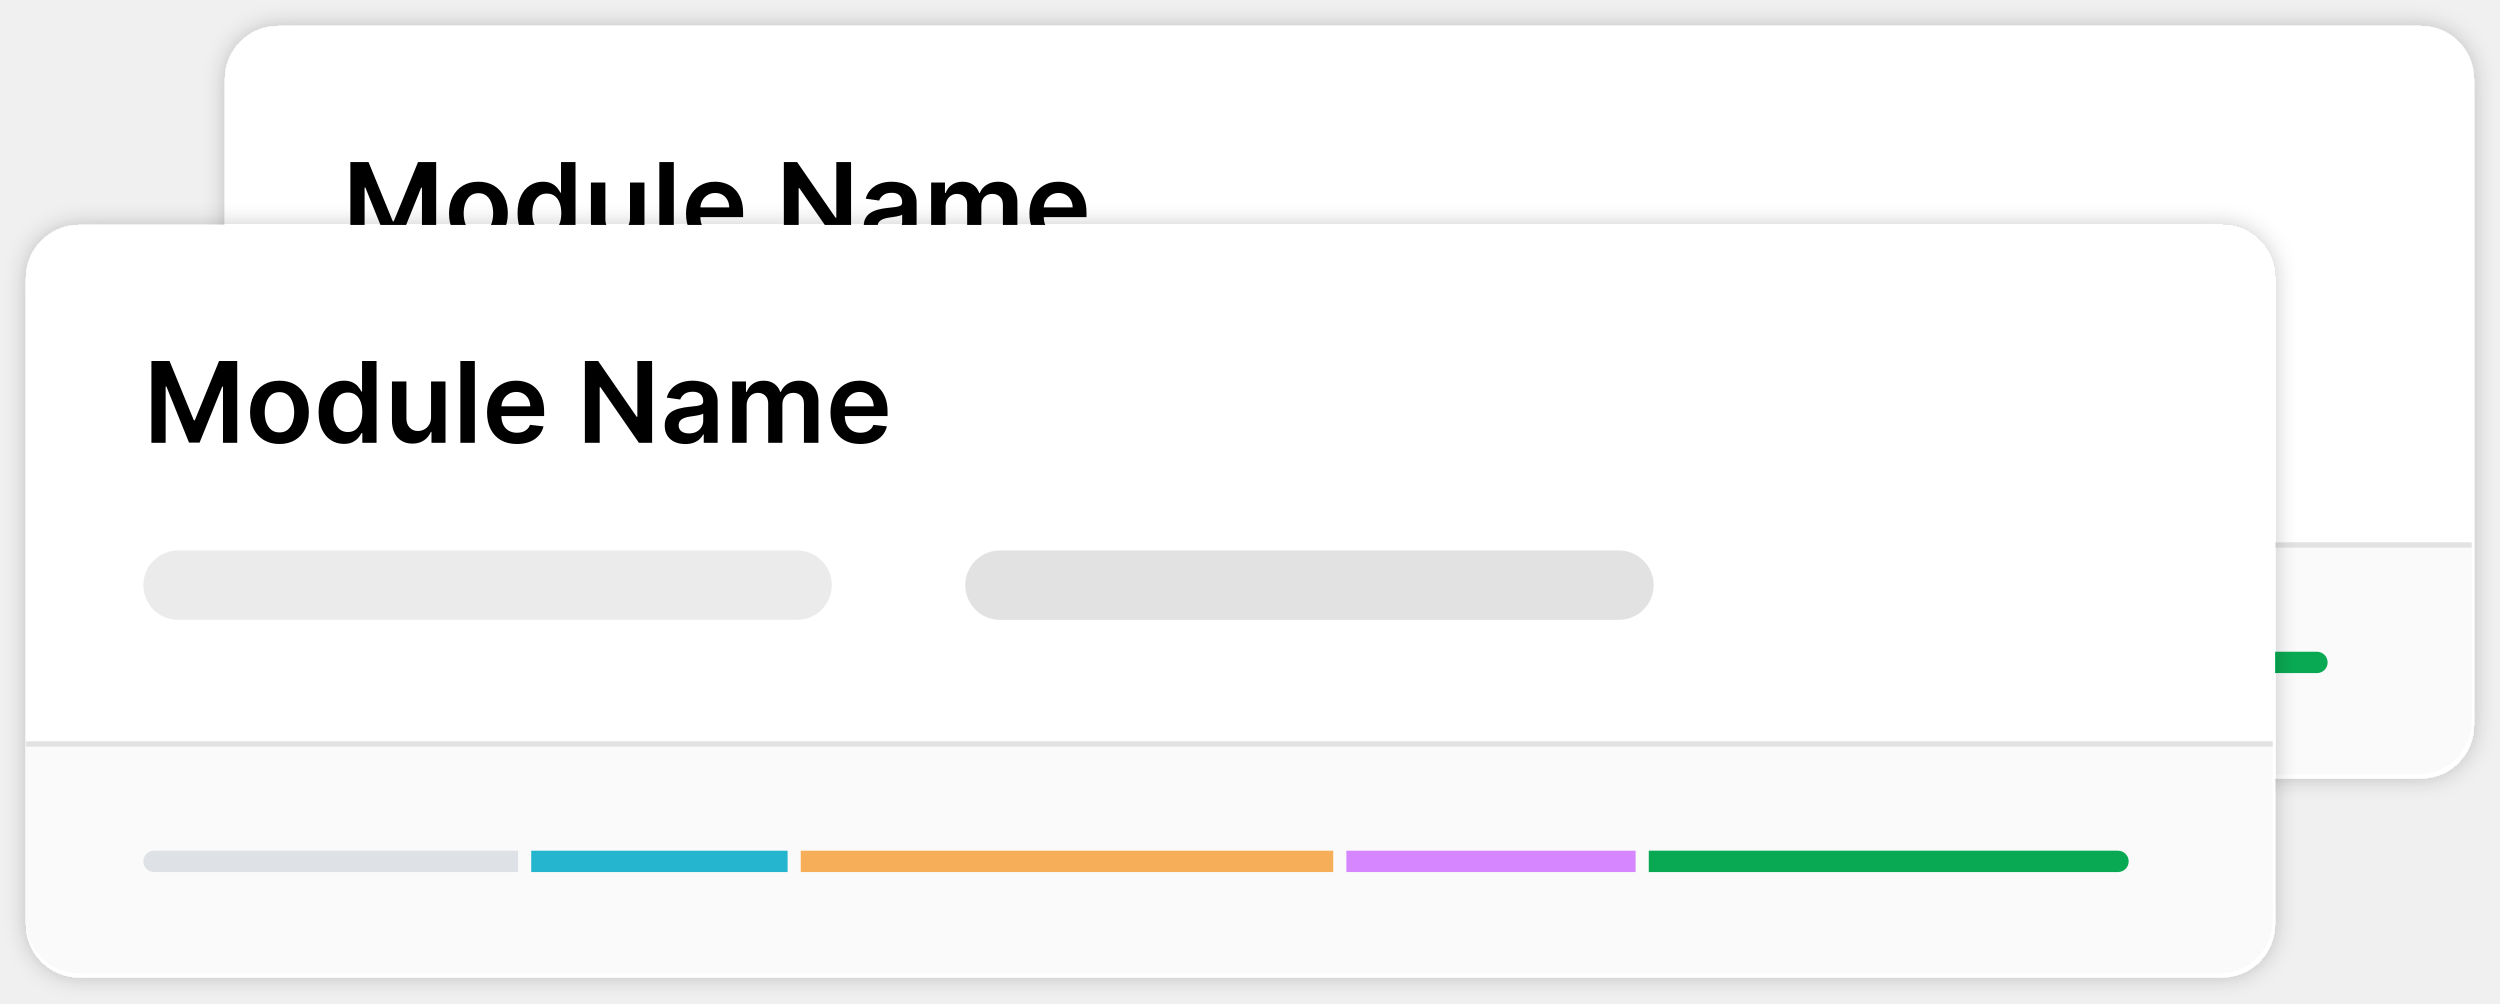
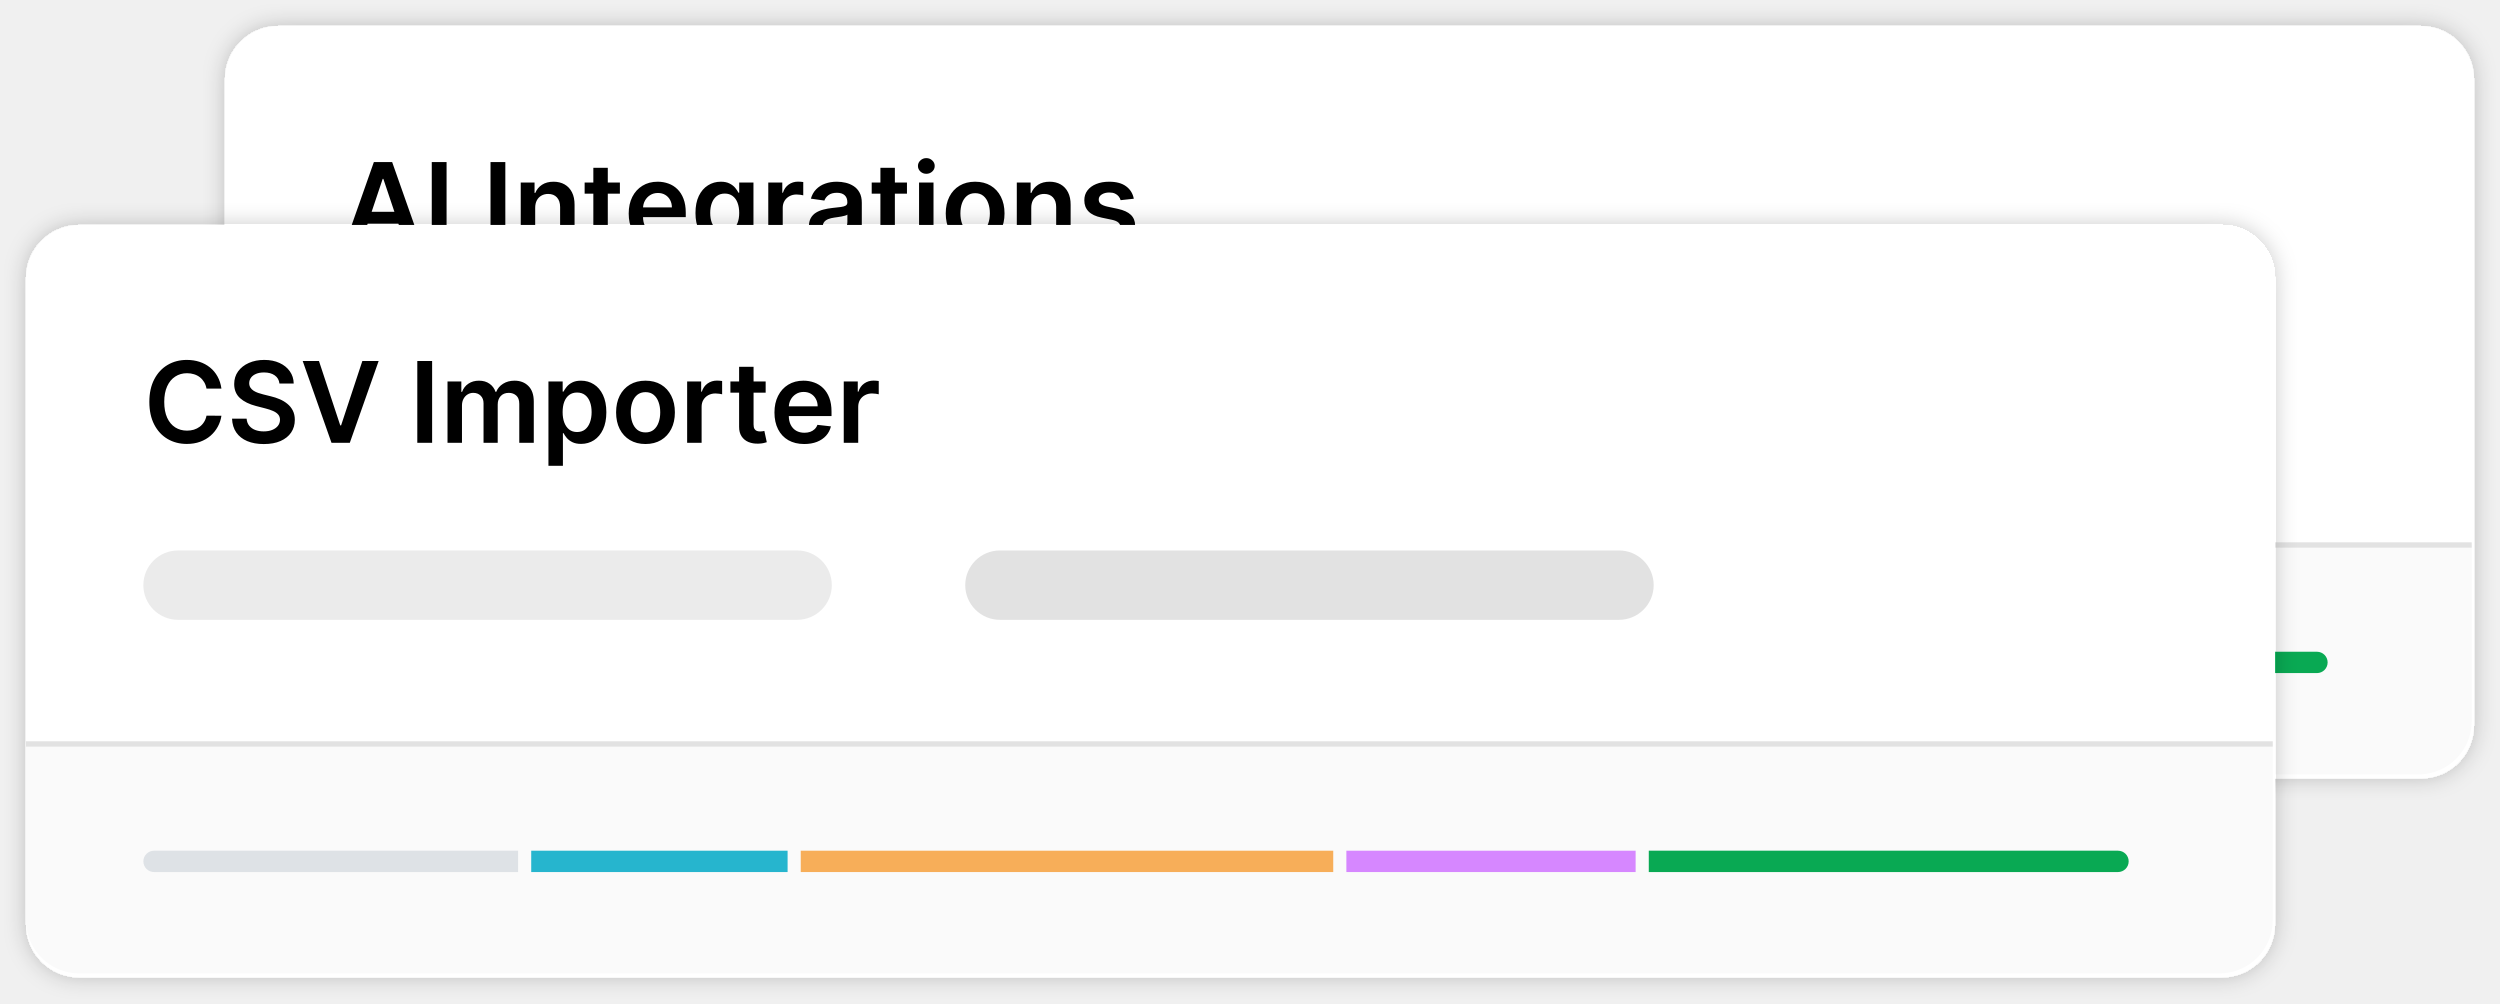
<svg xmlns="http://www.w3.org/2000/svg" width="289" height="116" viewBox="0 0 289 116" fill="none">
  <g filter="url(#filter0_d_1424_38225)">
    <rect x="26" y="3" width="260" height="87" rx="6.169" fill="white" />
  </g>
  <path d="M26 63H285.731V83.359C285.731 86.766 282.968 89.528 279.561 89.528H32.169C28.762 89.528 26 86.766 26 83.359V63Z" fill="#FAFAFA" />
  <path d="M26 63H285.731" stroke="#E2E2E2" stroke-width="0.617" />
-   <path d="M40.504 18.735H42.6L45.407 25.586H45.518L48.325 18.735H50.421V28.189H48.777V21.694H48.689L46.077 28.162H44.849L42.236 21.68H42.148V28.189H40.504V18.735ZM55.305 28.328C54.612 28.328 54.012 28.176 53.504 27.871C52.997 27.566 52.603 27.14 52.323 26.592C52.046 26.044 51.907 25.404 51.907 24.672C51.907 23.939 52.046 23.297 52.323 22.747C52.603 22.196 52.997 21.768 53.504 21.463C54.012 21.159 54.612 21.006 55.305 21.006C55.997 21.006 56.597 21.159 57.105 21.463C57.613 21.768 58.005 22.196 58.282 22.747C58.562 23.297 58.703 23.939 58.703 24.672C58.703 25.404 58.562 26.044 58.282 26.592C58.005 27.14 57.613 27.566 57.105 27.871C56.597 28.176 55.997 28.328 55.305 28.328ZM55.314 26.989C55.69 26.989 56.004 26.886 56.256 26.68C56.508 26.471 56.696 26.191 56.819 25.84C56.945 25.489 57.008 25.098 57.008 24.667C57.008 24.233 56.945 23.841 56.819 23.49C56.696 23.136 56.508 22.854 56.256 22.645C56.004 22.436 55.69 22.331 55.314 22.331C54.929 22.331 54.609 22.436 54.354 22.645C54.102 22.854 53.912 23.136 53.786 23.49C53.663 23.841 53.601 24.233 53.601 24.667C53.601 25.098 53.663 25.489 53.786 25.84C53.912 26.191 54.102 26.471 54.354 26.68C54.609 26.886 54.929 26.989 55.314 26.989ZM62.752 28.314C62.195 28.314 61.697 28.171 61.257 27.885C60.816 27.599 60.469 27.183 60.213 26.638C59.958 26.094 59.83 25.432 59.83 24.653C59.83 23.865 59.959 23.201 60.218 22.659C60.48 22.114 60.832 21.703 61.275 21.426C61.718 21.146 62.212 21.006 62.757 21.006C63.172 21.006 63.514 21.077 63.782 21.219C64.05 21.357 64.262 21.525 64.419 21.722C64.576 21.916 64.698 22.099 64.784 22.271H64.853V18.735H66.529V28.189H64.885V27.072H64.784C64.698 27.245 64.573 27.428 64.41 27.622C64.247 27.812 64.031 27.976 63.763 28.111C63.496 28.246 63.159 28.314 62.752 28.314ZM63.219 26.943C63.573 26.943 63.874 26.848 64.124 26.657C64.373 26.463 64.562 26.194 64.691 25.849C64.821 25.504 64.885 25.103 64.885 24.644C64.885 24.185 64.821 23.787 64.691 23.448C64.565 23.11 64.377 22.847 64.128 22.659C63.882 22.471 63.579 22.377 63.219 22.377C62.846 22.377 62.535 22.474 62.286 22.668C62.037 22.862 61.849 23.13 61.723 23.471C61.597 23.813 61.534 24.204 61.534 24.644C61.534 25.087 61.597 25.483 61.723 25.83C61.852 26.175 62.041 26.448 62.291 26.648C62.543 26.845 62.852 26.943 63.219 26.943ZM72.829 25.207V21.099H74.5V28.189H72.88V26.929H72.806C72.646 27.326 72.383 27.651 72.016 27.903C71.653 28.156 71.206 28.282 70.673 28.282C70.208 28.282 69.797 28.179 69.441 27.973C69.087 27.763 68.81 27.46 68.609 27.063C68.409 26.663 68.309 26.18 68.309 25.613V21.099H69.981V25.355C69.981 25.804 70.104 26.161 70.35 26.426C70.596 26.691 70.919 26.823 71.319 26.823C71.566 26.823 71.804 26.763 72.035 26.643C72.266 26.523 72.455 26.344 72.603 26.107C72.754 25.867 72.829 25.567 72.829 25.207ZM77.89 18.735V28.189H76.219V18.735H77.89ZM82.748 28.328C82.037 28.328 81.423 28.18 80.906 27.885C80.392 27.586 79.996 27.165 79.719 26.62C79.442 26.072 79.304 25.427 79.304 24.686C79.304 23.956 79.442 23.316 79.719 22.765C79.999 22.211 80.39 21.78 80.892 21.473C81.393 21.162 81.983 21.006 82.66 21.006C83.097 21.006 83.509 21.077 83.897 21.219C84.288 21.357 84.633 21.573 84.931 21.865C85.233 22.157 85.47 22.53 85.642 22.982C85.814 23.431 85.901 23.967 85.901 24.589V25.101H80.088V23.975H84.299C84.296 23.654 84.226 23.37 84.091 23.121C83.956 22.868 83.766 22.67 83.523 22.525C83.283 22.38 83.003 22.308 82.683 22.308C82.341 22.308 82.041 22.391 81.783 22.557C81.524 22.721 81.323 22.936 81.178 23.204C81.036 23.468 80.964 23.759 80.961 24.076V25.059C80.961 25.472 81.036 25.826 81.187 26.121C81.338 26.414 81.549 26.638 81.82 26.795C82.09 26.949 82.407 27.026 82.771 27.026C83.014 27.026 83.234 26.992 83.431 26.924C83.628 26.854 83.799 26.751 83.943 26.615C84.088 26.48 84.197 26.312 84.271 26.112L85.831 26.288C85.733 26.7 85.545 27.06 85.268 27.368C84.994 27.672 84.643 27.909 84.216 28.079C83.788 28.245 83.298 28.328 82.748 28.328ZM98.382 18.735V28.189H96.859L92.404 21.75H92.326V28.189H90.613V18.735H92.145L96.596 25.18H96.679V18.735H98.382ZM102.215 28.333C101.766 28.333 101.361 28.253 101.001 28.093C100.644 27.929 100.361 27.689 100.152 27.372C99.945 27.055 99.842 26.665 99.842 26.2C99.842 25.8 99.916 25.469 100.064 25.207C100.212 24.946 100.413 24.736 100.669 24.579C100.924 24.422 101.212 24.304 101.532 24.224C101.855 24.141 102.189 24.081 102.534 24.044C102.949 24.001 103.286 23.962 103.545 23.928C103.803 23.892 103.991 23.836 104.108 23.762C104.228 23.685 104.288 23.567 104.288 23.407V23.379C104.288 23.031 104.185 22.762 103.979 22.571C103.772 22.38 103.475 22.285 103.088 22.285C102.678 22.285 102.354 22.374 102.114 22.553C101.877 22.731 101.717 22.942 101.634 23.185L100.073 22.964C100.196 22.533 100.399 22.173 100.683 21.883C100.966 21.591 101.312 21.372 101.721 21.228C102.131 21.08 102.583 21.006 103.078 21.006C103.42 21.006 103.76 21.046 104.099 21.126C104.437 21.206 104.747 21.339 105.027 21.523C105.307 21.705 105.531 21.953 105.701 22.267C105.873 22.58 105.959 22.973 105.959 23.444V28.189H104.353V27.215H104.297C104.196 27.412 104.053 27.597 103.868 27.769C103.686 27.939 103.457 28.076 103.18 28.18C102.906 28.282 102.585 28.333 102.215 28.333ZM102.649 27.105C102.985 27.105 103.275 27.038 103.522 26.906C103.768 26.771 103.957 26.592 104.089 26.371C104.225 26.149 104.293 25.907 104.293 25.646V24.81C104.24 24.853 104.151 24.893 104.025 24.93C103.902 24.967 103.763 25 103.609 25.027C103.455 25.055 103.303 25.079 103.152 25.101C103.002 25.123 102.871 25.141 102.76 25.156C102.511 25.19 102.288 25.246 102.091 25.323C101.894 25.4 101.738 25.507 101.624 25.646C101.51 25.781 101.453 25.957 101.453 26.172C101.453 26.48 101.566 26.712 101.79 26.869C102.015 27.026 102.301 27.105 102.649 27.105ZM107.64 28.189V21.099H109.237V22.303H109.32C109.468 21.897 109.712 21.58 110.054 21.352C110.396 21.122 110.803 21.006 111.277 21.006C111.757 21.006 112.162 21.123 112.491 21.357C112.824 21.588 113.058 21.903 113.193 22.303H113.267C113.424 21.91 113.689 21.596 114.061 21.362C114.437 21.125 114.881 21.006 115.395 21.006C116.048 21.006 116.58 21.212 116.993 21.625C117.405 22.037 117.611 22.639 117.611 23.43V28.189H115.935V23.688C115.935 23.248 115.818 22.927 115.585 22.724C115.351 22.517 115.064 22.414 114.726 22.414C114.323 22.414 114.007 22.54 113.779 22.793C113.555 23.042 113.442 23.367 113.442 23.767V28.189H111.804V23.619C111.804 23.253 111.693 22.96 111.471 22.742C111.253 22.523 110.966 22.414 110.613 22.414C110.373 22.414 110.154 22.476 109.957 22.599C109.76 22.719 109.603 22.89 109.486 23.111C109.369 23.33 109.311 23.585 109.311 23.878V28.189H107.64ZM122.446 28.328C121.735 28.328 121.121 28.18 120.604 27.885C120.09 27.586 119.694 27.165 119.417 26.62C119.14 26.072 119.002 25.427 119.002 24.686C119.002 23.956 119.14 23.316 119.417 22.765C119.697 22.211 120.088 21.78 120.59 21.473C121.092 21.162 121.681 21.006 122.358 21.006C122.795 21.006 123.207 21.077 123.595 21.219C123.986 21.357 124.331 21.573 124.629 21.865C124.931 22.157 125.168 22.53 125.34 22.982C125.513 23.431 125.599 23.967 125.599 24.589V25.101H119.787V23.975H123.997C123.994 23.654 123.925 23.37 123.789 23.121C123.654 22.868 123.464 22.67 123.221 22.525C122.981 22.38 122.701 22.308 122.381 22.308C122.039 22.308 121.739 22.391 121.481 22.557C121.222 22.721 121.021 22.936 120.876 23.204C120.735 23.468 120.662 23.759 120.659 24.076V25.059C120.659 25.472 120.735 25.826 120.885 26.121C121.036 26.414 121.247 26.638 121.518 26.795C121.789 26.949 122.106 27.026 122.469 27.026C122.712 27.026 122.932 26.992 123.129 26.924C123.326 26.854 123.497 26.751 123.641 26.615C123.786 26.48 123.895 26.312 123.969 26.112L125.53 26.288C125.431 26.7 125.243 27.06 124.966 27.368C124.692 27.672 124.342 27.909 123.914 28.079C123.486 28.245 122.997 28.328 122.446 28.328Z" fill="black" />
+   <path d="M41.719 28.189H39.89L43.219 18.735H45.333L48.666 28.189H46.838L44.313 20.674H44.239L41.719 28.189ZM41.779 24.482H46.764V25.858H41.779V24.482ZM51.624 18.735V28.189H49.912V18.735H51.624ZM58.416 18.735V28.189H56.704V18.735H58.416ZM61.868 24.035V28.189H60.197V21.099H61.794V22.303H61.878C62.041 21.906 62.301 21.591 62.658 21.357C63.018 21.123 63.463 21.006 63.992 21.006C64.481 21.006 64.907 21.111 65.271 21.32C65.637 21.529 65.92 21.833 66.12 22.23C66.323 22.627 66.423 23.108 66.42 23.674V28.189H64.749V23.933C64.749 23.459 64.626 23.088 64.38 22.82C64.137 22.553 63.8 22.419 63.369 22.419C63.076 22.419 62.816 22.483 62.589 22.613C62.364 22.739 62.187 22.922 62.058 23.162C61.931 23.402 61.868 23.693 61.868 24.035ZM71.66 21.099V22.391H67.584V21.099H71.66ZM68.59 19.4H70.261V26.057C70.261 26.281 70.295 26.454 70.363 26.574C70.433 26.691 70.526 26.771 70.64 26.814C70.754 26.857 70.88 26.878 71.018 26.878C71.123 26.878 71.218 26.871 71.304 26.855C71.394 26.84 71.461 26.826 71.507 26.814L71.789 28.12C71.7 28.151 71.572 28.185 71.406 28.222C71.243 28.259 71.043 28.28 70.806 28.286C70.387 28.299 70.01 28.236 69.675 28.097C69.339 27.956 69.073 27.737 68.876 27.442C68.682 27.146 68.587 26.777 68.59 26.334V19.4ZM76.121 28.328C75.41 28.328 74.796 28.18 74.279 27.885C73.765 27.586 73.369 27.165 73.092 26.62C72.815 26.072 72.677 25.427 72.677 24.686C72.677 23.956 72.815 23.316 73.092 22.765C73.372 22.211 73.763 21.78 74.265 21.473C74.766 21.162 75.356 21.006 76.033 21.006C76.47 21.006 76.882 21.077 77.27 21.219C77.661 21.357 78.006 21.573 78.304 21.865C78.606 22.157 78.843 22.53 79.015 22.982C79.187 23.431 79.274 23.967 79.274 24.589V25.101H73.462V23.975H77.672C77.669 23.654 77.599 23.37 77.464 23.121C77.329 22.868 77.139 22.67 76.896 22.525C76.656 22.38 76.376 22.308 76.056 22.308C75.714 22.308 75.414 22.391 75.156 22.557C74.897 22.721 74.696 22.936 74.551 23.204C74.409 23.468 74.337 23.759 74.334 24.076V25.059C74.334 25.472 74.409 25.826 74.56 26.121C74.711 26.414 74.922 26.638 75.193 26.795C75.463 26.949 75.781 27.026 76.144 27.026C76.387 27.026 76.607 26.992 76.804 26.924C77.001 26.854 77.172 26.751 77.316 26.615C77.461 26.48 77.57 26.312 77.644 26.112L79.204 26.288C79.106 26.7 78.918 27.06 78.641 27.368C78.367 27.672 78.016 27.909 77.589 28.079C77.161 28.245 76.671 28.328 76.121 28.328ZM83.771 30.996C83.171 30.996 82.656 30.915 82.225 30.752C81.794 30.592 81.448 30.376 81.186 30.105C80.924 29.834 80.743 29.534 80.641 29.205L82.146 28.84C82.214 28.979 82.312 29.116 82.442 29.251C82.571 29.39 82.745 29.504 82.963 29.593C83.185 29.685 83.463 29.731 83.799 29.731C84.273 29.731 84.665 29.616 84.976 29.385C85.287 29.157 85.442 28.782 85.442 28.259V26.915H85.359C85.273 27.088 85.147 27.265 84.981 27.446C84.818 27.628 84.601 27.78 84.33 27.903C84.062 28.026 83.725 28.088 83.319 28.088C82.774 28.088 82.28 27.96 81.837 27.705C81.397 27.446 81.046 27.061 80.784 26.551C80.526 26.037 80.397 25.393 80.397 24.621C80.397 23.842 80.526 23.185 80.784 22.65C81.046 22.111 81.398 21.703 81.841 21.426C82.285 21.146 82.779 21.006 83.323 21.006C83.739 21.006 84.081 21.077 84.348 21.219C84.619 21.357 84.835 21.525 84.995 21.722C85.155 21.916 85.276 22.099 85.359 22.271H85.452V21.099H87.1V28.305C87.1 28.911 86.955 29.413 86.666 29.81C86.376 30.207 85.981 30.504 85.479 30.701C84.978 30.898 84.408 30.996 83.771 30.996ZM83.785 26.777C84.139 26.777 84.441 26.691 84.69 26.518C84.939 26.346 85.129 26.098 85.258 25.775C85.387 25.452 85.452 25.064 85.452 24.612C85.452 24.165 85.387 23.775 85.258 23.439C85.132 23.104 84.944 22.844 84.695 22.659C84.448 22.471 84.145 22.377 83.785 22.377C83.413 22.377 83.102 22.474 82.853 22.668C82.603 22.862 82.415 23.128 82.289 23.467C82.163 23.802 82.1 24.184 82.1 24.612C82.1 25.046 82.163 25.426 82.289 25.752C82.419 26.075 82.608 26.328 82.857 26.509C83.109 26.688 83.419 26.777 83.785 26.777ZM88.812 28.189V21.099H90.433V22.28H90.507C90.636 21.871 90.858 21.556 91.171 21.334C91.488 21.109 91.85 20.997 92.256 20.997C92.349 20.997 92.452 21.002 92.566 21.011C92.683 21.017 92.779 21.028 92.856 21.043V22.58C92.786 22.556 92.673 22.534 92.519 22.516C92.369 22.494 92.222 22.483 92.081 22.483C91.776 22.483 91.502 22.55 91.259 22.682C91.019 22.811 90.83 22.991 90.691 23.222C90.553 23.453 90.484 23.719 90.484 24.021V28.189H88.812ZM95.88 28.333C95.431 28.333 95.026 28.253 94.666 28.093C94.309 27.929 94.026 27.689 93.817 27.372C93.611 27.055 93.507 26.665 93.507 26.2C93.507 25.8 93.581 25.469 93.729 25.207C93.877 24.946 94.078 24.736 94.334 24.579C94.589 24.422 94.877 24.304 95.197 24.224C95.52 24.141 95.854 24.081 96.199 24.044C96.614 24.001 96.951 23.962 97.21 23.928C97.468 23.892 97.656 23.836 97.773 23.762C97.893 23.685 97.953 23.567 97.953 23.407V23.379C97.953 23.031 97.85 22.762 97.644 22.571C97.438 22.38 97.141 22.285 96.753 22.285C96.343 22.285 96.019 22.374 95.779 22.553C95.542 22.731 95.382 22.942 95.299 23.185L93.738 22.964C93.861 22.533 94.064 22.173 94.348 21.883C94.631 21.591 94.977 21.372 95.386 21.228C95.796 21.08 96.248 21.006 96.743 21.006C97.085 21.006 97.425 21.046 97.764 21.126C98.102 21.206 98.412 21.339 98.692 21.523C98.972 21.705 99.196 21.953 99.366 22.267C99.538 22.58 99.624 22.973 99.624 23.444V28.189H98.018V27.215H97.962C97.861 27.412 97.718 27.597 97.533 27.769C97.351 27.939 97.122 28.076 96.845 28.18C96.571 28.282 96.249 28.333 95.88 28.333ZM96.314 27.105C96.65 27.105 96.941 27.038 97.187 26.906C97.433 26.771 97.622 26.592 97.754 26.371C97.89 26.149 97.958 25.907 97.958 25.646V24.81C97.905 24.853 97.816 24.893 97.69 24.93C97.567 24.967 97.428 25 97.274 25.027C97.121 25.055 96.968 25.079 96.817 25.101C96.667 25.123 96.536 25.141 96.425 25.156C96.176 25.19 95.953 25.246 95.756 25.323C95.559 25.4 95.403 25.507 95.289 25.646C95.175 25.781 95.118 25.957 95.118 26.172C95.118 26.48 95.231 26.712 95.456 26.869C95.68 27.026 95.966 27.105 96.314 27.105ZM104.845 21.099V22.391H100.769V21.099H104.845ZM101.775 19.4H103.447V26.057C103.447 26.281 103.48 26.454 103.548 26.574C103.619 26.691 103.711 26.771 103.825 26.814C103.939 26.857 104.065 26.878 104.204 26.878C104.308 26.878 104.404 26.871 104.49 26.855C104.579 26.84 104.647 26.826 104.693 26.814L104.975 28.12C104.885 28.151 104.758 28.185 104.592 28.222C104.428 28.259 104.228 28.28 103.991 28.286C103.573 28.299 103.196 28.236 102.86 28.097C102.525 27.956 102.259 27.737 102.062 27.442C101.868 27.146 101.772 26.777 101.775 26.334V19.4ZM106.243 28.189V21.099H107.914V28.189H106.243ZM107.083 20.092C106.819 20.092 106.591 20.004 106.4 19.829C106.209 19.651 106.114 19.437 106.114 19.187C106.114 18.935 106.209 18.721 106.4 18.546C106.591 18.367 106.819 18.278 107.083 18.278C107.351 18.278 107.579 18.367 107.767 18.546C107.957 18.721 108.053 18.935 108.053 19.187C108.053 19.437 107.957 19.651 107.767 19.829C107.579 20.004 107.351 20.092 107.083 20.092ZM112.726 28.328C112.033 28.328 111.433 28.176 110.925 27.871C110.418 27.566 110.024 27.14 109.744 26.592C109.467 26.044 109.328 25.404 109.328 24.672C109.328 23.939 109.467 23.297 109.744 22.747C110.024 22.196 110.418 21.768 110.925 21.463C111.433 21.159 112.033 21.006 112.726 21.006C113.418 21.006 114.018 21.159 114.526 21.463C115.034 21.768 115.426 22.196 115.703 22.747C115.983 23.297 116.123 23.939 116.123 24.672C116.123 25.404 115.983 26.044 115.703 26.592C115.426 27.14 115.034 27.566 114.526 27.871C114.018 28.176 113.418 28.328 112.726 28.328ZM112.735 26.989C113.11 26.989 113.424 26.886 113.677 26.68C113.929 26.471 114.117 26.191 114.24 25.84C114.366 25.489 114.429 25.098 114.429 24.667C114.429 24.233 114.366 23.841 114.24 23.49C114.117 23.136 113.929 22.854 113.677 22.645C113.424 22.436 113.11 22.331 112.735 22.331C112.35 22.331 112.03 22.436 111.775 22.645C111.522 22.854 111.333 23.136 111.207 23.49C111.084 23.841 111.022 24.233 111.022 24.667C111.022 25.098 111.084 25.489 111.207 25.84C111.333 26.191 111.522 26.471 111.775 26.68C112.03 26.886 112.35 26.989 112.735 26.989ZM119.213 24.035V28.189H117.542V21.099H119.139V22.303H119.222C119.385 21.906 119.645 21.591 120.002 21.357C120.363 21.123 120.807 21.006 121.337 21.006C121.826 21.006 122.252 21.111 122.615 21.32C122.982 21.529 123.265 21.833 123.465 22.23C123.668 22.627 123.768 23.108 123.765 23.674V28.189H122.094V23.933C122.094 23.459 121.971 23.088 121.724 22.82C121.481 22.553 121.144 22.419 120.713 22.419C120.421 22.419 120.161 22.483 119.933 22.613C119.709 22.739 119.532 22.922 119.402 23.162C119.276 23.402 119.213 23.693 119.213 24.035ZM131.068 22.973L129.545 23.139C129.502 22.985 129.426 22.84 129.319 22.705C129.214 22.57 129.072 22.46 128.894 22.377C128.715 22.294 128.497 22.253 128.238 22.253C127.89 22.253 127.598 22.328 127.361 22.479C127.127 22.63 127.012 22.825 127.015 23.065C127.012 23.271 127.087 23.439 127.241 23.568C127.398 23.698 127.657 23.804 128.017 23.887L129.226 24.145C129.897 24.29 130.396 24.519 130.722 24.833C131.051 25.147 131.217 25.558 131.221 26.066C131.217 26.512 131.087 26.906 130.828 27.248C130.573 27.586 130.217 27.851 129.762 28.042C129.306 28.233 128.783 28.328 128.192 28.328C127.324 28.328 126.626 28.146 126.096 27.783C125.567 27.417 125.251 26.908 125.15 26.255L126.779 26.098C126.853 26.418 127.01 26.66 127.25 26.823C127.49 26.986 127.803 27.068 128.187 27.068C128.585 27.068 128.903 26.986 129.143 26.823C129.386 26.66 129.508 26.458 129.508 26.218C129.508 26.015 129.429 25.847 129.272 25.715C129.118 25.583 128.878 25.481 128.552 25.41L127.343 25.156C126.663 25.015 126.159 24.776 125.833 24.441C125.507 24.102 125.345 23.674 125.348 23.157C125.345 22.721 125.464 22.342 125.704 22.022C125.947 21.699 126.284 21.449 126.715 21.274C127.149 21.096 127.649 21.006 128.215 21.006C129.046 21.006 129.7 21.183 130.177 21.537C130.657 21.891 130.954 22.37 131.068 22.973Z" fill="black" />
  <path d="M39.573 76.575C39.573 75.893 40.126 75.341 40.807 75.341H82.89V77.809H40.807C40.126 77.809 39.573 77.256 39.573 76.575Z" fill="#DEE2E6" />
  <rect x="84.409" y="75.341" width="29.637" height="2.468" fill="#26B5CE" />
  <rect x="115.567" y="75.341" width="61.555" height="2.468" fill="#F7AE59" />
  <rect x="178.641" y="75.341" width="33.437" height="2.468" fill="#D687FF" />
  <path d="M213.599 75.341H267.841C268.522 75.341 269.075 75.893 269.075 76.575C269.075 77.256 268.522 77.809 267.841 77.809H213.599V75.341Z" fill="#09A953" />
  <rect x="39.572" y="40.633" width="79.585" height="8.02" rx="4.01" fill="#EBEBEB" />
  <rect x="134.581" y="40.633" width="79.585" height="8.02" rx="4.01" fill="#E2E2E2" />
  <g filter="url(#filter1_d_1424_38225)">
    <rect x="3" y="26" width="260" height="87" rx="6.169" fill="white" />
  </g>
  <path d="M3 86H262.731V106.359C262.731 109.766 259.968 112.528 256.561 112.528H9.169C5.762 112.528 3 109.766 3 106.359V86Z" fill="#FAFAFA" />
  <path d="M3 86H262.731" stroke="#E2E2E2" stroke-width="0.617" />
-   <path d="M17.504 41.735H19.6L22.407 48.586H22.518L25.325 41.735H27.421V51.19H25.777V44.694H25.689L23.076 51.162H21.849L19.236 44.68H19.148V51.19H17.504V41.735ZM32.305 51.328C31.612 51.328 31.012 51.176 30.504 50.871C29.997 50.566 29.603 50.14 29.323 49.592C29.046 49.044 28.907 48.404 28.907 47.672C28.907 46.939 29.046 46.297 29.323 45.747C29.603 45.196 29.997 44.768 30.504 44.463C31.012 44.159 31.612 44.006 32.305 44.006C32.997 44.006 33.597 44.159 34.105 44.463C34.613 44.768 35.005 45.196 35.282 45.747C35.562 46.297 35.703 46.939 35.703 47.672C35.703 48.404 35.562 49.044 35.282 49.592C35.005 50.14 34.613 50.566 34.105 50.871C33.597 51.176 32.997 51.328 32.305 51.328ZM32.314 49.989C32.69 49.989 33.004 49.886 33.256 49.68C33.508 49.471 33.696 49.191 33.819 48.84C33.945 48.489 34.008 48.098 34.008 47.667C34.008 47.233 33.945 46.841 33.819 46.49C33.696 46.136 33.508 45.854 33.256 45.645C33.004 45.436 32.69 45.331 32.314 45.331C31.929 45.331 31.609 45.436 31.354 45.645C31.102 45.854 30.912 46.136 30.786 46.49C30.663 46.841 30.601 47.233 30.601 47.667C30.601 48.098 30.663 48.489 30.786 48.84C30.912 49.191 31.102 49.471 31.354 49.68C31.609 49.886 31.929 49.989 32.314 49.989ZM39.752 51.314C39.195 51.314 38.697 51.171 38.257 50.885C37.816 50.599 37.469 50.183 37.213 49.638C36.958 49.094 36.83 48.432 36.83 47.653C36.83 46.865 36.959 46.201 37.218 45.659C37.48 45.114 37.832 44.703 38.275 44.426C38.718 44.146 39.212 44.006 39.757 44.006C40.172 44.006 40.514 44.077 40.782 44.219C41.05 44.357 41.262 44.525 41.419 44.722C41.576 44.916 41.697 45.099 41.784 45.271H41.853V41.735H43.529V51.19H41.885V50.072H41.784C41.697 50.245 41.573 50.428 41.41 50.622C41.247 50.812 41.031 50.976 40.763 51.111C40.496 51.246 40.159 51.314 39.752 51.314ZM40.219 49.943C40.573 49.943 40.874 49.848 41.123 49.657C41.373 49.463 41.562 49.194 41.691 48.849C41.821 48.504 41.885 48.103 41.885 47.644C41.885 47.185 41.821 46.787 41.691 46.448C41.565 46.11 41.377 45.847 41.128 45.659C40.882 45.471 40.579 45.377 40.219 45.377C39.846 45.377 39.535 45.474 39.286 45.668C39.037 45.862 38.849 46.13 38.723 46.471C38.597 46.813 38.534 47.204 38.534 47.644C38.534 48.087 38.597 48.483 38.723 48.83C38.852 49.175 39.041 49.447 39.291 49.648C39.543 49.844 39.852 49.943 40.219 49.943ZM49.829 48.207V44.099H51.5V51.19H49.88V49.929H49.806C49.646 50.326 49.383 50.651 49.017 50.903C48.653 51.156 48.206 51.282 47.673 51.282C47.208 51.282 46.797 51.179 46.441 50.972C46.087 50.763 45.81 50.46 45.609 50.063C45.41 49.663 45.309 49.18 45.309 48.614V44.099H46.981V48.355C46.981 48.804 47.104 49.161 47.35 49.426C47.596 49.691 47.919 49.823 48.319 49.823C48.566 49.823 48.804 49.763 49.035 49.643C49.266 49.523 49.455 49.344 49.603 49.107C49.754 48.867 49.829 48.567 49.829 48.207ZM54.89 41.735V51.19H53.219V41.735H54.89ZM59.748 51.328C59.037 51.328 58.423 51.18 57.906 50.885C57.392 50.586 56.996 50.165 56.719 49.62C56.442 49.072 56.304 48.427 56.304 47.685C56.304 46.956 56.442 46.316 56.719 45.765C56.999 45.211 57.39 44.78 57.892 44.472C58.393 44.162 58.983 44.006 59.66 44.006C60.097 44.006 60.509 44.077 60.897 44.219C61.288 44.357 61.633 44.572 61.931 44.865C62.233 45.157 62.47 45.53 62.642 45.982C62.814 46.431 62.901 46.967 62.901 47.589V48.101H57.088V46.975H61.299C61.296 46.654 61.226 46.37 61.091 46.121C60.956 45.868 60.766 45.67 60.523 45.525C60.283 45.38 60.003 45.308 59.683 45.308C59.341 45.308 59.041 45.391 58.783 45.557C58.524 45.721 58.323 45.936 58.178 46.204C58.036 46.468 57.964 46.759 57.961 47.076V48.059C57.961 48.472 58.036 48.826 58.187 49.121C58.338 49.414 58.549 49.638 58.82 49.795C59.09 49.949 59.407 50.026 59.771 50.026C60.014 50.026 60.234 49.992 60.431 49.925C60.628 49.854 60.798 49.751 60.943 49.615C61.088 49.48 61.197 49.312 61.271 49.112L62.831 49.288C62.733 49.7 62.545 50.06 62.268 50.368C61.994 50.672 61.643 50.909 61.215 51.079C60.788 51.245 60.298 51.328 59.748 51.328ZM75.382 41.735V51.19H73.859L69.404 44.749H69.326V51.19H67.613V41.735H69.145L73.596 48.179H73.679V41.735H75.382ZM79.215 51.333C78.766 51.333 78.361 51.252 78.001 51.093C77.644 50.929 77.361 50.689 77.152 50.372C76.945 50.055 76.842 49.664 76.842 49.2C76.842 48.8 76.916 48.469 77.064 48.207C77.212 47.946 77.413 47.736 77.669 47.579C77.924 47.422 78.212 47.304 78.532 47.224C78.855 47.141 79.189 47.081 79.534 47.044C79.949 47.001 80.286 46.962 80.545 46.928C80.803 46.892 80.991 46.836 81.108 46.762C81.228 46.685 81.288 46.567 81.288 46.407V46.379C81.288 46.031 81.185 45.762 80.979 45.571C80.772 45.38 80.475 45.285 80.088 45.285C79.678 45.285 79.354 45.374 79.114 45.553C78.877 45.731 78.717 45.942 78.633 46.185L77.073 45.964C77.196 45.533 77.399 45.173 77.683 44.883C77.966 44.591 78.312 44.373 78.721 44.228C79.131 44.08 79.583 44.006 80.079 44.006C80.42 44.006 80.76 44.046 81.099 44.126C81.437 44.206 81.747 44.339 82.027 44.523C82.307 44.705 82.531 44.953 82.701 45.267C82.873 45.58 82.959 45.973 82.959 46.444V51.19H81.353V50.215H81.297C81.196 50.412 81.052 50.597 80.868 50.769C80.686 50.939 80.457 51.076 80.18 51.18C79.906 51.282 79.585 51.333 79.215 51.333ZM79.649 50.105C79.985 50.105 80.275 50.038 80.522 49.906C80.768 49.771 80.957 49.592 81.09 49.371C81.225 49.149 81.293 48.907 81.293 48.646V47.81C81.24 47.853 81.151 47.893 81.025 47.93C80.902 47.967 80.763 47.999 80.609 48.027C80.456 48.055 80.303 48.08 80.152 48.101C80.001 48.123 79.871 48.141 79.76 48.156C79.511 48.19 79.287 48.246 79.091 48.323C78.894 48.4 78.738 48.507 78.624 48.646C78.51 48.781 78.454 48.957 78.454 49.172C78.454 49.48 78.566 49.712 78.79 49.869C79.015 50.026 79.301 50.105 79.649 50.105ZM84.639 51.19V44.099H86.237V45.303H86.32C86.468 44.897 86.712 44.58 87.054 44.352C87.396 44.122 87.803 44.006 88.277 44.006C88.757 44.006 89.162 44.123 89.492 44.357C89.824 44.588 90.058 44.903 90.193 45.303H90.267C90.424 44.91 90.689 44.596 91.061 44.362C91.436 44.125 91.881 44.006 92.395 44.006C93.048 44.006 93.58 44.212 93.993 44.625C94.405 45.037 94.611 45.639 94.611 46.43V51.19H92.935V46.688C92.935 46.248 92.818 45.927 92.585 45.724C92.351 45.517 92.064 45.414 91.726 45.414C91.323 45.414 91.007 45.54 90.779 45.793C90.555 46.042 90.442 46.367 90.442 46.767V51.19H88.804V46.619C88.804 46.253 88.693 45.961 88.471 45.742C88.253 45.523 87.966 45.414 87.613 45.414C87.373 45.414 87.154 45.476 86.957 45.599C86.76 45.719 86.603 45.89 86.486 46.111C86.369 46.33 86.311 46.585 86.311 46.878V51.19H84.639ZM99.446 51.328C98.735 51.328 98.121 51.18 97.604 50.885C97.09 50.586 96.694 50.165 96.417 49.62C96.14 49.072 96.002 48.427 96.002 47.685C96.002 46.956 96.14 46.316 96.417 45.765C96.697 45.211 97.088 44.78 97.59 44.472C98.092 44.162 98.681 44.006 99.358 44.006C99.795 44.006 100.207 44.077 100.595 44.219C100.986 44.357 101.331 44.572 101.629 44.865C101.931 45.157 102.168 45.53 102.34 45.982C102.513 46.431 102.599 46.967 102.599 47.589V48.101H96.787V46.975H100.997C100.994 46.654 100.925 46.37 100.789 46.121C100.654 45.868 100.464 45.67 100.221 45.525C99.981 45.38 99.701 45.308 99.381 45.308C99.04 45.308 98.739 45.391 98.481 45.557C98.222 45.721 98.021 45.936 97.876 46.204C97.735 46.468 97.662 46.759 97.659 47.076V48.059C97.659 48.472 97.735 48.826 97.885 49.121C98.036 49.414 98.247 49.638 98.518 49.795C98.789 49.949 99.106 50.026 99.469 50.026C99.712 50.026 99.932 49.992 100.129 49.925C100.326 49.854 100.497 49.751 100.641 49.615C100.786 49.48 100.895 49.312 100.969 49.112L102.53 49.288C102.431 49.7 102.243 50.06 101.966 50.368C101.692 50.672 101.342 50.909 100.914 51.079C100.486 51.245 99.997 51.328 99.446 51.328Z" fill="black" />
+   <path d="M25.597 44.925H23.871C23.821 44.642 23.73 44.391 23.598 44.172C23.466 43.951 23.301 43.763 23.104 43.609C22.907 43.455 22.683 43.34 22.43 43.263C22.181 43.183 21.912 43.143 21.622 43.143C21.108 43.143 20.653 43.272 20.256 43.531C19.859 43.786 19.548 44.162 19.323 44.657C19.099 45.15 18.986 45.751 18.986 46.462C18.986 47.185 19.099 47.795 19.323 48.29C19.551 48.783 19.862 49.155 20.256 49.407C20.653 49.657 21.107 49.781 21.618 49.781C21.901 49.781 22.166 49.745 22.412 49.671C22.661 49.594 22.884 49.481 23.081 49.334C23.281 49.186 23.449 49.004 23.584 48.789C23.723 48.573 23.818 48.327 23.871 48.05L25.597 48.059C25.532 48.509 25.392 48.931 25.177 49.324C24.965 49.718 24.686 50.066 24.341 50.368C23.997 50.666 23.594 50.9 23.132 51.069C22.67 51.236 22.158 51.319 21.595 51.319C20.764 51.319 20.022 51.126 19.369 50.742C18.717 50.357 18.203 49.801 17.828 49.075C17.452 48.349 17.264 47.478 17.264 46.462C17.264 45.444 17.454 44.572 17.832 43.849C18.211 43.123 18.726 42.567 19.379 42.183C20.031 41.798 20.77 41.606 21.595 41.606C22.121 41.606 22.61 41.679 23.063 41.827C23.515 41.975 23.918 42.192 24.272 42.478C24.626 42.761 24.917 43.109 25.145 43.522C25.375 43.931 25.526 44.399 25.597 44.925ZM32.304 44.334C32.261 43.931 32.079 43.617 31.759 43.392C31.442 43.168 31.03 43.055 30.522 43.055C30.165 43.055 29.858 43.109 29.603 43.217C29.348 43.325 29.152 43.471 29.017 43.655C28.881 43.84 28.812 44.051 28.809 44.288C28.809 44.485 28.854 44.656 28.943 44.8C29.035 44.945 29.16 45.068 29.317 45.17C29.474 45.268 29.648 45.351 29.838 45.419C30.029 45.487 30.222 45.544 30.416 45.59L31.302 45.811C31.659 45.894 32.002 46.007 32.331 46.148C32.664 46.29 32.961 46.468 33.222 46.684C33.487 46.899 33.696 47.159 33.85 47.464C34.004 47.769 34.081 48.126 34.081 48.535C34.081 49.089 33.94 49.577 33.656 49.998C33.373 50.417 32.964 50.745 32.428 50.982C31.896 51.216 31.251 51.333 30.494 51.333C29.759 51.333 29.12 51.219 28.578 50.991C28.04 50.763 27.618 50.431 27.313 49.994C27.012 49.557 26.849 49.024 26.824 48.397H28.509C28.534 48.726 28.635 49 28.814 49.218C28.992 49.437 29.224 49.6 29.511 49.708C29.8 49.815 30.123 49.869 30.48 49.869C30.853 49.869 31.179 49.814 31.459 49.703C31.742 49.589 31.964 49.432 32.124 49.232C32.284 49.029 32.365 48.792 32.368 48.521C32.365 48.275 32.293 48.072 32.151 47.912C32.01 47.749 31.811 47.613 31.556 47.505C31.303 47.395 31.008 47.296 30.669 47.21L29.594 46.933C28.815 46.733 28.2 46.43 27.747 46.024C27.298 45.614 27.073 45.071 27.073 44.394C27.073 43.837 27.224 43.349 27.526 42.931C27.83 42.512 28.244 42.187 28.767 41.956C29.291 41.723 29.883 41.606 30.545 41.606C31.216 41.606 31.804 41.723 32.308 41.956C32.816 42.187 33.215 42.509 33.504 42.921C33.793 43.331 33.943 43.802 33.952 44.334H32.304ZM36.873 41.735L39.333 49.177H39.43L41.886 41.735H43.77L40.437 51.19H38.322L34.994 41.735H36.873ZM49.953 41.735V51.19H48.24V41.735H49.953ZM51.733 51.19V44.099H53.331V45.303H53.414C53.561 44.897 53.806 44.58 54.148 44.352C54.489 44.122 54.897 44.006 55.371 44.006C55.851 44.006 56.256 44.123 56.585 44.357C56.918 44.588 57.151 44.903 57.287 45.303H57.361C57.518 44.91 57.782 44.596 58.155 44.362C58.53 44.125 58.975 44.006 59.489 44.006C60.141 44.006 60.674 44.212 61.086 44.625C61.499 45.037 61.705 45.639 61.705 46.43V51.19H60.029V46.688C60.029 46.248 59.912 45.927 59.678 45.724C59.444 45.517 59.158 45.414 58.82 45.414C58.416 45.414 58.101 45.54 57.873 45.793C57.648 46.042 57.536 46.367 57.536 46.767V51.19H55.897V46.619C55.897 46.253 55.787 45.961 55.565 45.742C55.346 45.523 55.06 45.414 54.706 45.414C54.466 45.414 54.248 45.476 54.051 45.599C53.854 45.719 53.697 45.89 53.58 46.111C53.463 46.33 53.404 46.585 53.404 46.878V51.19H51.733ZM63.4 53.849V44.099H65.044V45.271H65.141C65.227 45.099 65.348 44.916 65.505 44.722C65.662 44.525 65.875 44.357 66.142 44.219C66.41 44.077 66.752 44.006 67.167 44.006C67.715 44.006 68.209 44.146 68.649 44.426C69.092 44.703 69.443 45.114 69.702 45.659C69.963 46.201 70.094 46.865 70.094 47.653C70.094 48.432 69.966 49.094 69.711 49.638C69.456 50.183 69.108 50.599 68.668 50.885C68.228 51.171 67.729 51.314 67.172 51.314C66.766 51.314 66.429 51.246 66.161 51.111C65.893 50.976 65.678 50.812 65.515 50.622C65.355 50.428 65.23 50.245 65.141 50.072H65.072V53.849H63.4ZM65.039 47.644C65.039 48.103 65.104 48.504 65.233 48.849C65.365 49.194 65.555 49.463 65.801 49.657C66.05 49.848 66.352 49.943 66.706 49.943C67.075 49.943 67.384 49.844 67.634 49.648C67.883 49.447 68.071 49.175 68.197 48.83C68.326 48.483 68.391 48.087 68.391 47.644C68.391 47.204 68.328 46.813 68.201 46.471C68.075 46.13 67.888 45.862 67.638 45.668C67.389 45.474 67.078 45.377 66.706 45.377C66.349 45.377 66.046 45.471 65.796 45.659C65.547 45.847 65.358 46.11 65.228 46.448C65.102 46.787 65.039 47.185 65.039 47.644ZM74.618 51.328C73.926 51.328 73.326 51.176 72.818 50.871C72.31 50.566 71.916 50.14 71.636 49.592C71.359 49.044 71.221 48.404 71.221 47.672C71.221 46.939 71.359 46.297 71.636 45.747C71.916 45.196 72.31 44.768 72.818 44.463C73.326 44.159 73.926 44.006 74.618 44.006C75.311 44.006 75.911 44.159 76.419 44.463C76.927 44.768 77.319 45.196 77.596 45.747C77.876 46.297 78.016 46.939 78.016 47.672C78.016 48.404 77.876 49.044 77.596 49.592C77.319 50.14 76.927 50.566 76.419 50.871C75.911 51.176 75.311 51.328 74.618 51.328ZM74.628 49.989C75.003 49.989 75.317 49.886 75.569 49.68C75.822 49.471 76.009 49.191 76.132 48.84C76.259 48.489 76.322 48.098 76.322 47.667C76.322 47.233 76.259 46.841 76.132 46.49C76.009 46.136 75.822 45.854 75.569 45.645C75.317 45.436 75.003 45.331 74.628 45.331C74.243 45.331 73.923 45.436 73.667 45.645C73.415 45.854 73.226 46.136 73.1 46.49C72.976 46.841 72.915 47.233 72.915 47.667C72.915 48.098 72.976 48.489 73.1 48.84C73.226 49.191 73.415 49.471 73.667 49.68C73.923 49.886 74.243 49.989 74.628 49.989ZM79.434 51.19V44.099H81.055V45.28H81.129C81.258 44.871 81.48 44.556 81.793 44.334C82.111 44.109 82.472 43.997 82.878 43.997C82.971 43.997 83.074 44.002 83.188 44.011C83.305 44.017 83.402 44.028 83.478 44.043V45.58C83.408 45.556 83.295 45.534 83.141 45.516C82.991 45.494 82.844 45.483 82.703 45.483C82.398 45.483 82.124 45.55 81.881 45.682C81.641 45.811 81.452 45.991 81.313 46.222C81.175 46.453 81.106 46.719 81.106 47.021V51.19H79.434ZM88.51 44.099V45.391H84.434V44.099H88.51ZM85.441 42.4H87.112V49.057C87.112 49.281 87.145 49.454 87.213 49.574C87.284 49.691 87.376 49.771 87.49 49.814C87.604 49.857 87.73 49.878 87.869 49.878C87.973 49.878 88.069 49.871 88.155 49.855C88.244 49.84 88.312 49.826 88.358 49.814L88.64 51.12C88.55 51.151 88.423 51.185 88.257 51.222C88.093 51.259 87.893 51.28 87.656 51.286C87.238 51.299 86.861 51.236 86.525 51.097C86.19 50.956 85.924 50.737 85.727 50.442C85.533 50.146 85.437 49.777 85.441 49.334V42.4ZM92.971 51.328C92.26 51.328 91.646 51.18 91.129 50.885C90.615 50.586 90.22 50.165 89.943 49.62C89.666 49.072 89.527 48.427 89.527 47.685C89.527 46.956 89.666 46.316 89.943 45.765C90.223 45.211 90.614 44.78 91.115 44.472C91.617 44.162 92.206 44.006 92.883 44.006C93.32 44.006 93.733 44.077 94.121 44.219C94.511 44.357 94.856 44.572 95.155 44.865C95.456 45.157 95.693 45.53 95.866 45.982C96.038 46.431 96.124 46.967 96.124 47.589V48.101H90.312V46.975H94.522C94.519 46.654 94.45 46.37 94.314 46.121C94.179 45.868 93.99 45.67 93.747 45.525C93.507 45.38 93.227 45.308 92.906 45.308C92.565 45.308 92.265 45.391 92.006 45.557C91.748 45.721 91.546 45.936 91.401 46.204C91.26 46.468 91.188 46.759 91.185 47.076V48.059C91.185 48.472 91.26 48.826 91.411 49.121C91.562 49.414 91.772 49.638 92.043 49.795C92.314 49.949 92.631 50.026 92.994 50.026C93.237 50.026 93.457 49.992 93.654 49.925C93.851 49.854 94.022 49.751 94.167 49.615C94.311 49.48 94.421 49.312 94.495 49.112L96.055 49.288C95.957 49.7 95.769 50.06 95.492 50.368C95.218 50.672 94.867 50.909 94.439 51.079C94.011 51.245 93.522 51.328 92.971 51.328ZM97.538 51.19V44.099H99.158V45.28H99.232C99.362 44.871 99.583 44.556 99.897 44.334C100.214 44.109 100.576 43.997 100.982 43.997C101.074 43.997 101.177 44.002 101.291 44.011C101.408 44.017 101.505 44.028 101.582 44.043V45.58C101.511 45.556 101.399 45.534 101.245 45.516C101.094 45.494 100.948 45.483 100.806 45.483C100.502 45.483 100.228 45.55 99.985 45.682C99.745 45.811 99.555 45.991 99.417 46.222C99.278 46.453 99.209 46.719 99.209 47.021V51.19H97.538Z" fill="black" />
  <path d="M16.573 99.575C16.573 98.893 17.126 98.341 17.807 98.341H59.89V100.809H17.807C17.126 100.809 16.573 100.256 16.573 99.575Z" fill="#DEE2E6" />
  <rect x="61.409" y="98.341" width="29.637" height="2.468" fill="#26B5CE" />
  <rect x="92.567" y="98.341" width="61.555" height="2.468" fill="#F7AE59" />
  <rect x="155.641" y="98.341" width="33.437" height="2.468" fill="#D687FF" />
  <path d="M190.599 98.341H244.841C245.522 98.341 246.075 98.893 246.075 99.575C246.075 100.256 245.522 100.809 244.841 100.809H190.599V98.341Z" fill="#09A953" />
  <rect x="16.572" y="63.633" width="79.585" height="8.02" rx="4.01" fill="#EBEBEB" />
  <rect x="111.581" y="63.633" width="79.585" height="8.02" rx="4.01" fill="#E2E2E2" />
  <defs>
    <filter id="filter0_d_1424_38225" x="23.532" y="0.532" width="264.935" height="91.936" filterUnits="userSpaceOnUse" color-interpolation-filters="sRGB">
      <feFlood flood-opacity="0" result="BackgroundImageFix" />
      <feColorMatrix in="SourceAlpha" type="matrix" values="0 0 0 0 0 0 0 0 0 0 0 0 0 0 0 0 0 0 127 0" result="hardAlpha" />
      <feOffset />
      <feGaussianBlur stdDeviation="1.234" />
      <feComposite in2="hardAlpha" operator="out" />
      <feColorMatrix type="matrix" values="0 0 0 0 0 0 0 0 0 0 0 0 0 0 0 0 0 0 0.2 0" />
      <feBlend mode="normal" in2="BackgroundImageFix" result="effect1_dropShadow_1424_38225" />
      <feBlend mode="normal" in="SourceGraphic" in2="effect1_dropShadow_1424_38225" result="shape" />
    </filter>
    <filter id="filter1_d_1424_38225" x="0.532" y="23.532" width="264.935" height="91.936" filterUnits="userSpaceOnUse" color-interpolation-filters="sRGB">
      <feFlood flood-opacity="0" result="BackgroundImageFix" />
      <feColorMatrix in="SourceAlpha" type="matrix" values="0 0 0 0 0 0 0 0 0 0 0 0 0 0 0 0 0 0 127 0" result="hardAlpha" />
      <feOffset />
      <feGaussianBlur stdDeviation="1.234" />
      <feComposite in2="hardAlpha" operator="out" />
      <feColorMatrix type="matrix" values="0 0 0 0 0 0 0 0 0 0 0 0 0 0 0 0 0 0 0.2 0" />
      <feBlend mode="normal" in2="BackgroundImageFix" result="effect1_dropShadow_1424_38225" />
      <feBlend mode="normal" in="SourceGraphic" in2="effect1_dropShadow_1424_38225" result="shape" />
    </filter>
  </defs>
</svg>
